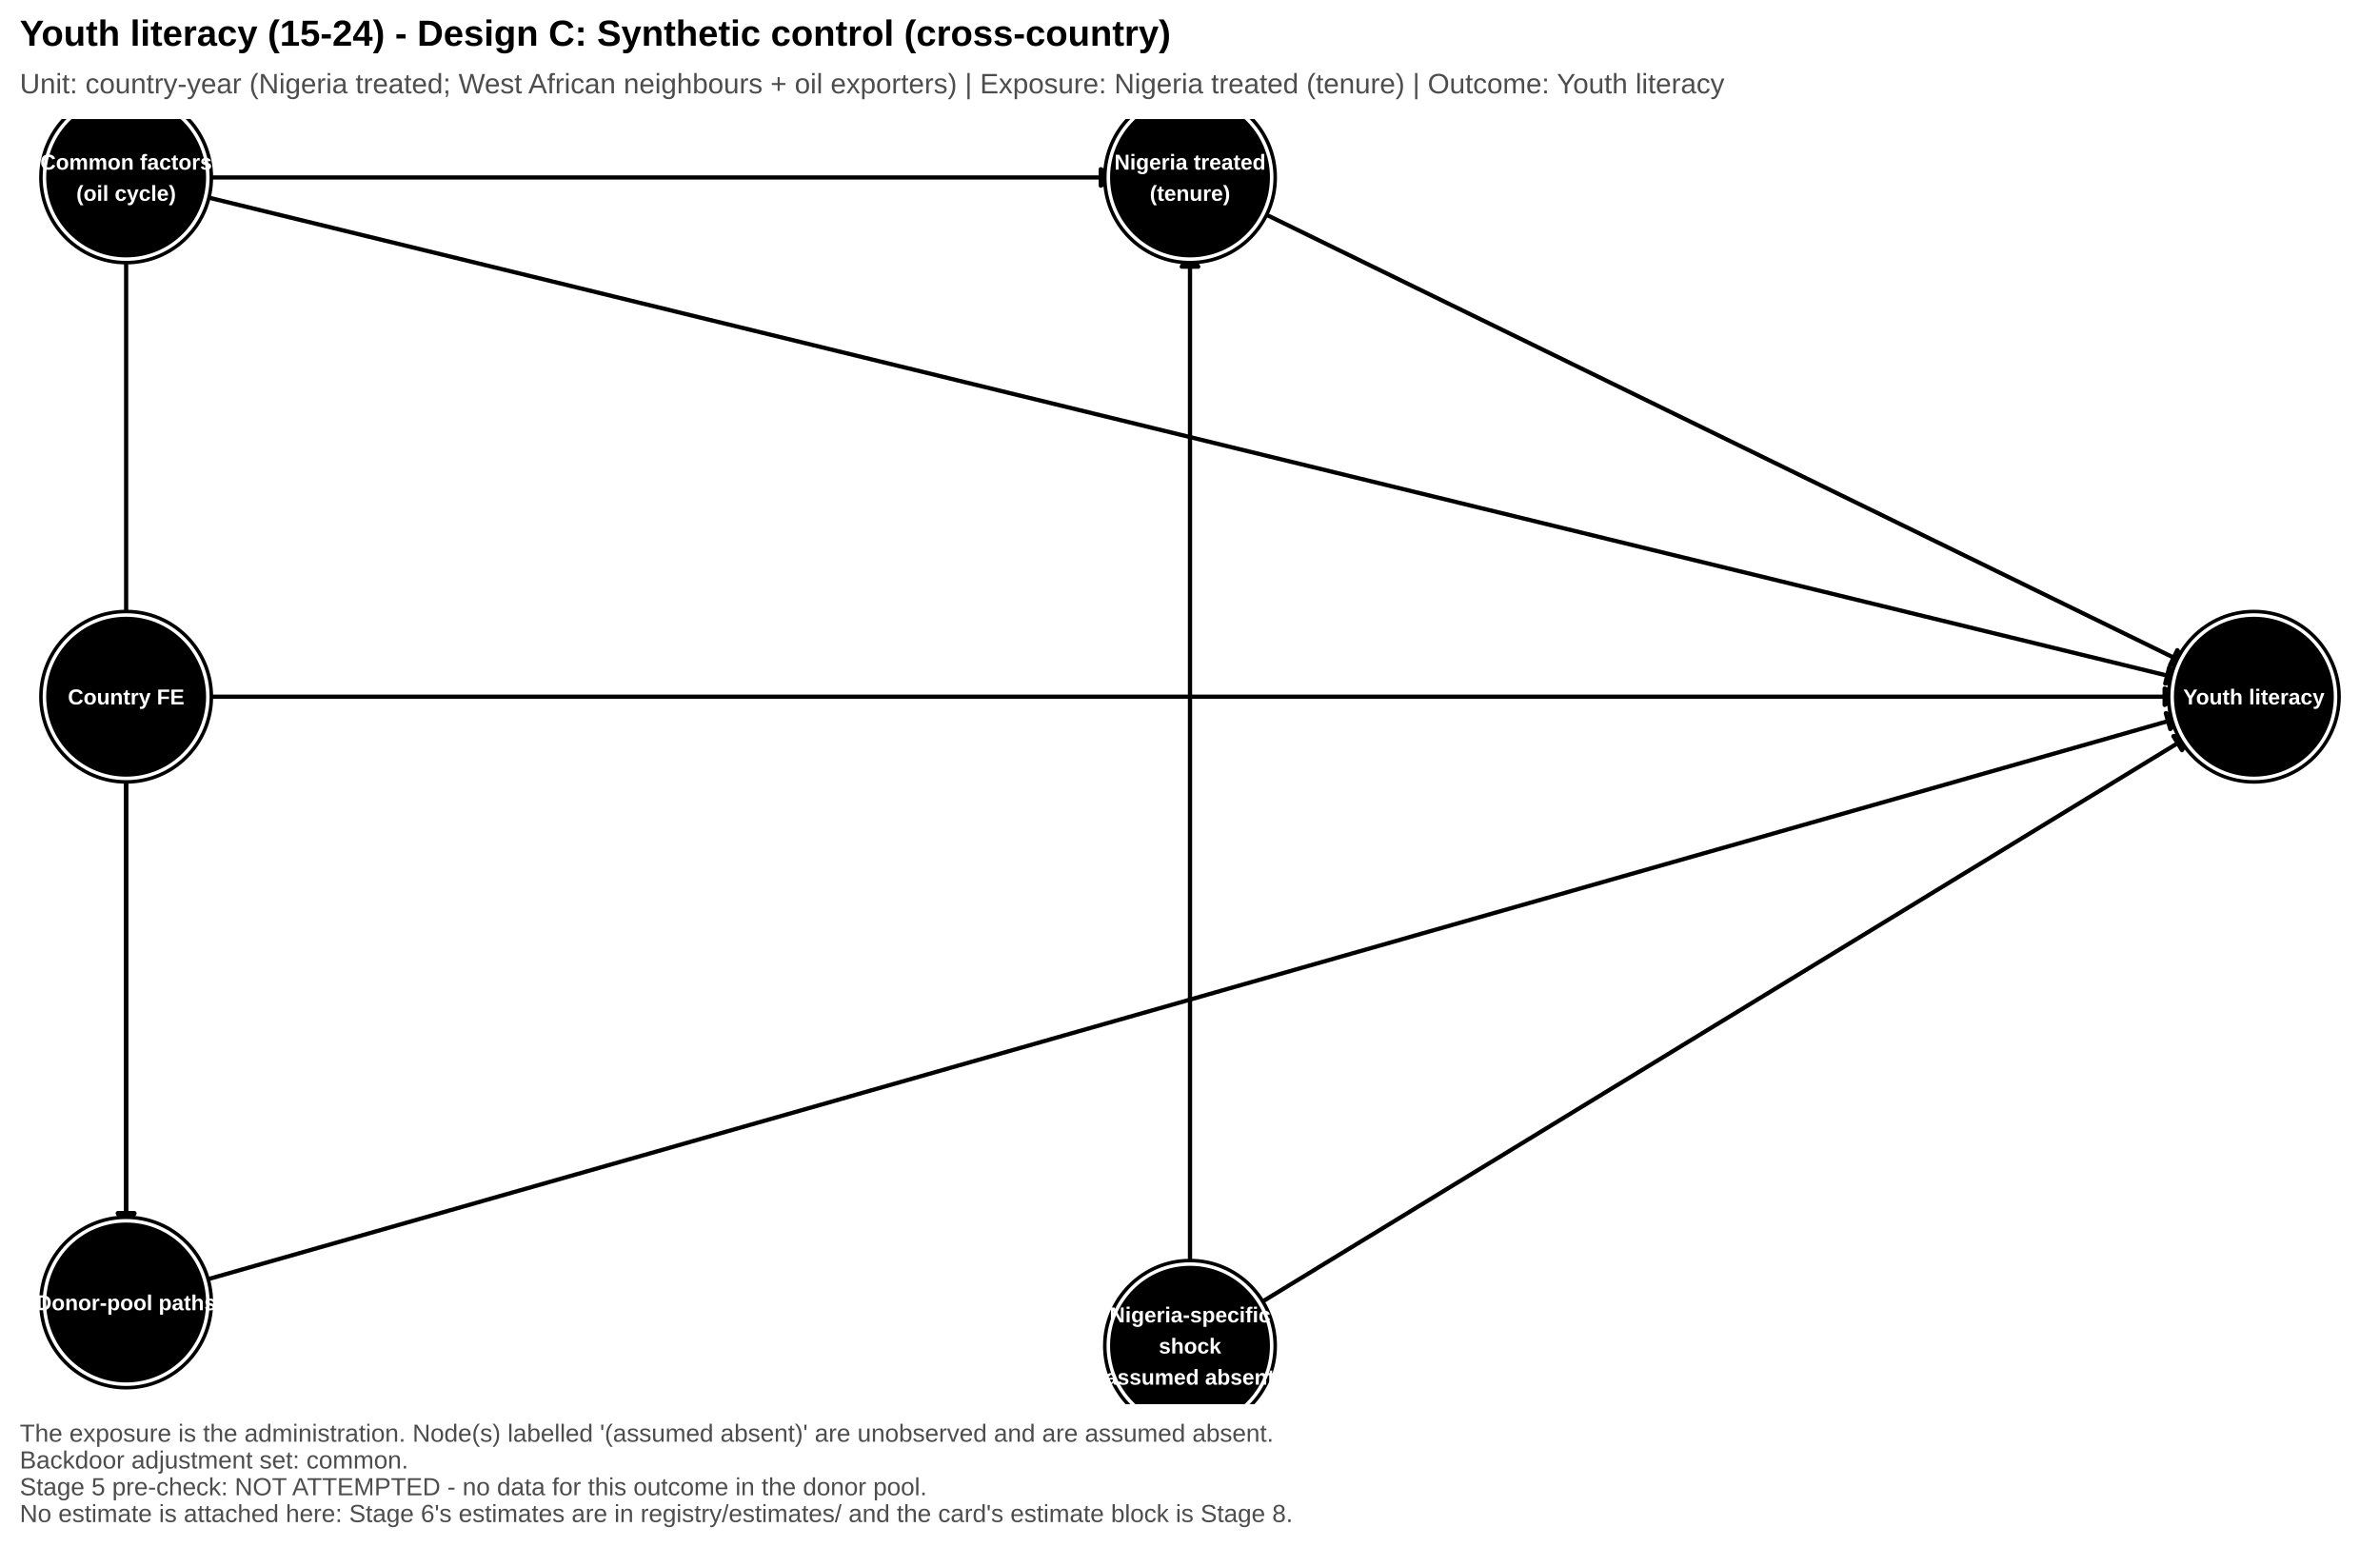
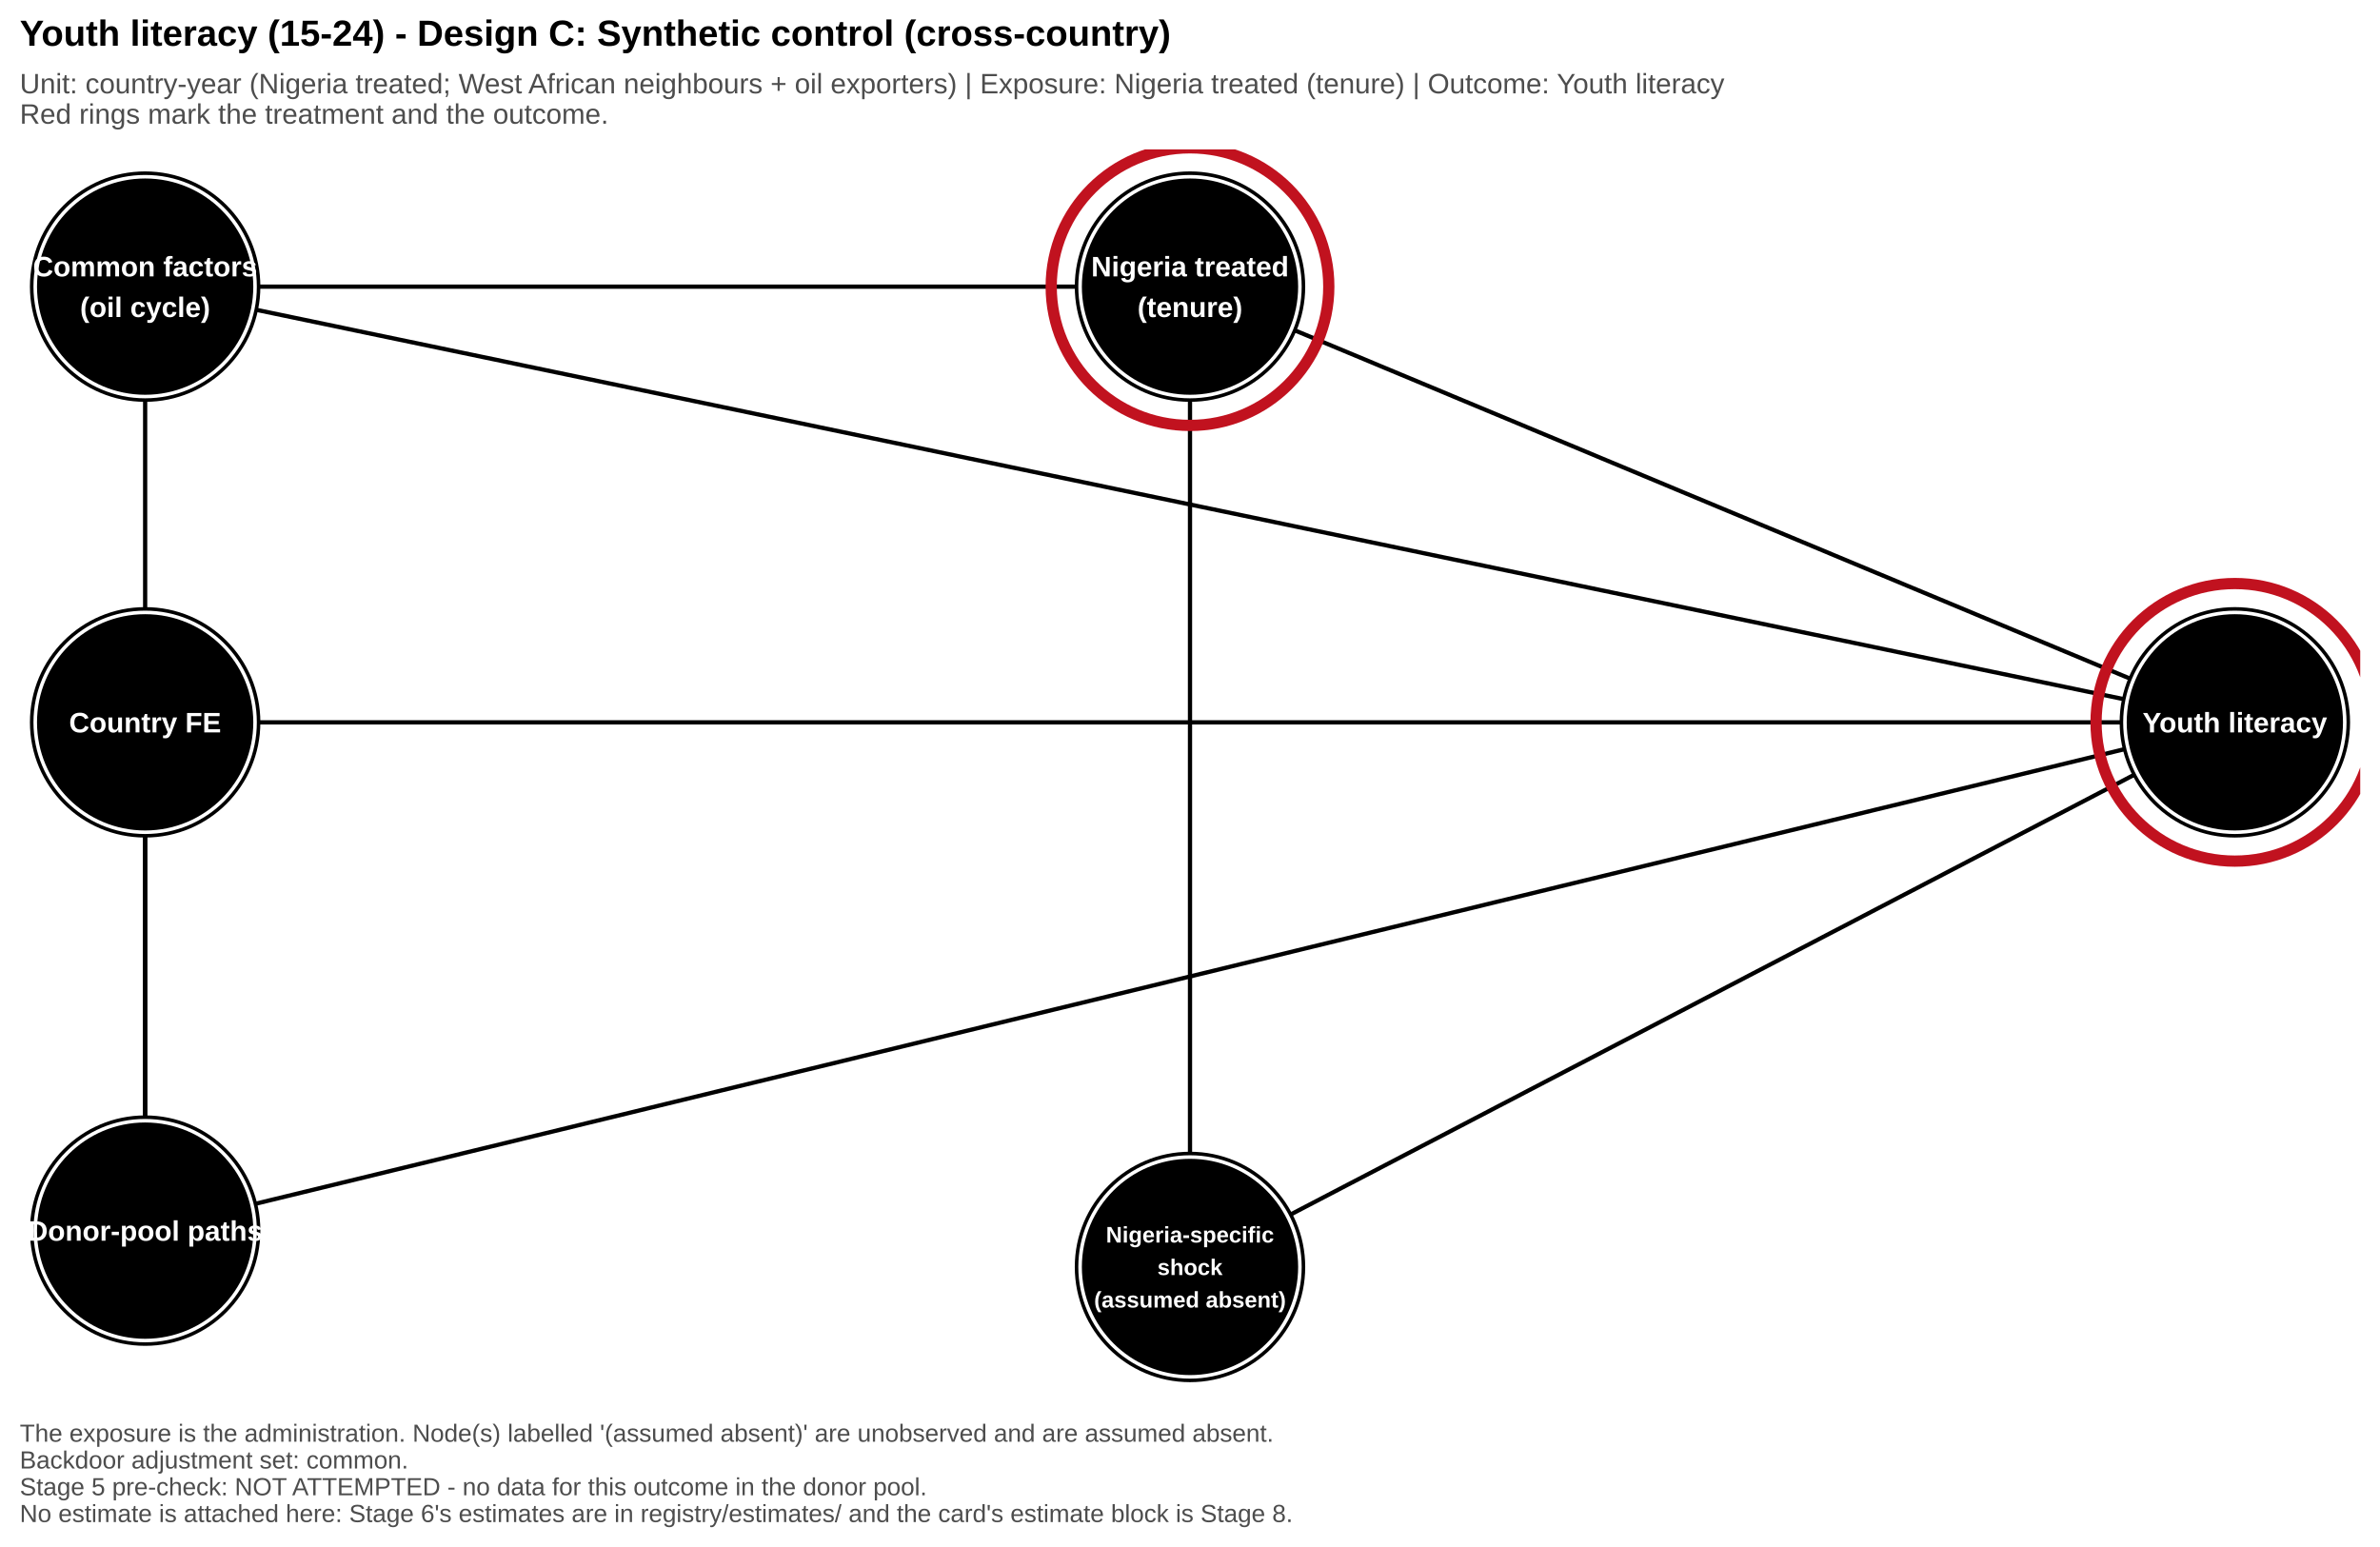
<svg xmlns="http://www.w3.org/2000/svg" width="720.00pt" height="468.00pt" viewBox="0 0 720.00 468.00">
  <g class="svglite">
    <defs>
      <style type="text/css">
    .svglite line, .svglite polyline, .svglite polygon, .svglite path, .svglite rect, .svglite circle {
      fill: none;
      stroke: #000000;
      stroke-linecap: round;
      stroke-linejoin: round;
      stroke-miterlimit: 10.00;
    }
    .svglite text {
      white-space: pre;
    }
    .svglite g.glyphgroup path {
      fill: inherit;
      stroke: none;
    }
  </style>
    </defs>
    <rect width="100%" height="100%" style="stroke: none; fill: #FFFFFF;" />
    <defs>
      <clipPath id="cpMC4wMHw3MjAuMDB8MC4wMHw0NjguMDA=">
        <rect x="0.00" y="0.00" width="720.00" height="468.00" />
      </clipPath>
    </defs>
    <g clip-path="url(#cpMC4wMHw3MjAuMDB8MC4wMHw0NjguMDA=)">
-       <rect x="0.00" y="-0" width="720.00" height="468.00" style="stroke-width: 1.16; stroke: none; fill: #FFFFFF;" />
+       <rect x="0.00" y="0" width="720.00" height="468.00" style="stroke-width: 1.16; stroke: none; fill: #FFFFFF;" />
    </g>
    <defs>
-       <clipPath id="cpNS45OHw3MTQuMDJ8MzYuMDF8NDI0Ljgw">
-         <rect x="5.98" y="36.01" width="708.04" height="388.78" />
+       <clipPath id="cpNS45OHw3MTQuMDJ8NDUuMTl8NDI0Ljgw">
+         <rect x="5.98" y="45.19" width="708.04" height="379.60" />
      </clipPath>
    </defs>
-     <g clip-path="url(#cpNS45OHw3MTQuMDJ8MzYuMDF8NDI0Ljgw)">
-       <polyline points="60.19,59.06 64.17,60.03 70.67,61.62 77.17,63.20 83.67,64.79 90.18,66.38 96.68,67.96 103.18,69.55 109.68,71.14 116.18,72.72 122.68,74.31 129.19,75.90 135.69,77.48 142.19,79.07 148.69,80.66 155.19,82.24 161.70,83.83 168.20,85.42 174.70,87.01 181.20,88.59 187.70,90.18 194.20,91.77 200.71,93.35 207.21,94.94 213.71,96.53 220.21,98.11 226.71,99.70 233.22,101.29 239.72,102.87 246.22,104.46 252.72,106.05 259.22,107.63 265.72,109.22 272.23,110.81 278.73,112.39 285.23,113.98 291.73,115.57 298.23,117.15 304.73,118.74 311.24,120.33 317.74,121.91 324.24,123.50 330.74,125.09 337.24,126.67 343.75,128.26 350.25,129.85 356.75,131.43 363.25,133.02 369.75,134.61 376.25,136.19 382.76,137.78 389.26,139.37 395.76,140.95 402.26,142.54 408.76,144.13 415.27,145.71 421.77,147.30 428.27,148.89 434.77,150.47 441.27,152.06 447.77,153.65 454.28,155.23 460.78,156.82 467.28,158.41 473.78,159.99 480.28,161.58 486.78,163.17 493.29,164.75 499.79,166.34 506.29,167.93 512.79,169.51 519.29,171.10 525.80,172.69 532.30,174.27 538.80,175.86 545.30,177.45 551.80,179.03 558.30,180.62 564.81,182.21 571.31,183.79 577.81,185.38 584.31,186.97 590.81,188.55 597.32,190.14 603.82,191.73 610.32,193.31 616.82,194.90 623.32,196.49 629.82,198.08 636.33,199.66 642.83,201.25 649.33,202.84 655.83,204.42 659.81,205.39 " style="stroke-width: 1.28; stroke-linecap: butt;" />
-       <polygon points="655.03,206.79 659.81,205.39 656.21,201.95 " style="stroke-width: 1.28; stroke-linecap: butt; fill: #000000;" />
-       <polyline points="38.16,76.36 38.16,77.75 38.16,81.19 38.16,84.62 38.16,88.06 38.16,91.50 38.16,94.94 38.16,98.38 38.16,101.81 38.16,105.25 38.16,108.69 38.16,112.13 38.16,115.57 38.16,119.00 38.16,122.44 38.16,125.88 38.16,129.32 38.16,132.76 38.16,136.19 38.16,139.63 38.16,143.07 38.16,146.51 38.16,149.94 38.16,153.38 38.16,156.82 38.16,160.26 38.16,163.70 38.16,167.13 38.16,170.57 38.16,174.01 38.16,177.45 38.16,180.89 38.16,184.32 38.16,187.76 38.16,191.20 38.16,194.64 38.16,198.08 38.16,201.51 38.16,204.95 38.16,208.39 38.16,211.83 38.16,215.26 38.16,218.70 38.16,222.14 38.16,225.58 38.16,229.02 38.16,232.45 38.16,235.89 38.16,239.33 38.16,242.77 38.16,246.21 38.16,249.64 38.16,253.08 38.16,256.52 38.16,259.96 38.16,263.39 38.16,266.83 38.16,270.27 38.16,273.71 38.16,277.15 38.16,280.58 38.16,284.02 38.16,287.46 38.16,290.90 38.16,294.34 38.16,297.77 38.16,301.21 38.16,304.65 38.16,308.09 38.16,311.53 38.16,314.96 38.16,318.40 38.16,321.84 38.16,325.28 38.16,328.71 38.16,332.15 38.16,335.59 38.16,339.03 38.16,342.47 38.16,345.90 38.16,349.34 38.16,352.78 38.16,356.22 38.16,359.66 38.16,363.09 38.16,366.53 38.16,369.97 38.16,371.36 " style="stroke-width: 1.28; stroke-linecap: butt;" />
-       <polygon points="35.67,367.04 38.16,371.36 40.65,367.04 " style="stroke-width: 1.28; stroke-linecap: butt; fill: #000000;" />
-       <polyline points="60.84,53.68 60.92,53.68 64.17,53.68 67.42,53.68 70.67,53.68 73.92,53.68 77.17,53.68 80.42,53.68 83.67,53.68 86.92,53.68 90.18,53.68 93.43,53.68 96.68,53.68 99.93,53.68 103.18,53.68 106.43,53.68 109.68,53.68 112.93,53.68 116.18,53.68 119.43,53.68 122.68,53.68 125.94,53.68 129.19,53.68 132.44,53.68 135.69,53.68 138.94,53.68 142.19,53.68 145.44,53.68 148.69,53.68 151.94,53.68 155.19,53.68 158.44,53.68 161.70,53.68 164.95,53.68 168.20,53.68 171.45,53.68 174.70,53.68 177.95,53.68 181.20,53.68 184.45,53.68 187.70,53.68 190.95,53.68 194.20,53.68 197.46,53.68 200.71,53.68 203.96,53.68 207.21,53.68 210.46,53.68 213.71,53.68 216.96,53.68 220.21,53.68 223.46,53.68 226.71,53.68 229.96,53.68 233.22,53.68 236.47,53.68 239.72,53.68 242.97,53.68 246.22,53.68 249.47,53.68 252.72,53.68 255.97,53.68 259.22,53.68 262.47,53.68 265.72,53.68 268.97,53.68 272.23,53.68 275.48,53.68 278.73,53.68 281.98,53.68 285.23,53.68 288.48,53.68 291.73,53.68 294.98,53.68 298.23,53.68 301.48,53.68 304.73,53.68 307.99,53.68 311.24,53.68 314.49,53.68 317.74,53.68 320.99,53.68 324.24,53.68 327.49,53.68 330.74,53.68 333.99,53.68 337.24,53.68 337.32,53.68 " style="stroke-width: 1.28; stroke-linecap: butt;" />
-       <polygon points="333.01,56.17 337.32,53.68 333.01,51.19 " style="stroke-width: 1.28; stroke-linecap: butt; fill: #000000;" />
-       <polyline points="60.84,210.77 64.17,210.77 70.67,210.77 77.17,210.77 83.67,210.77 90.18,210.77 96.68,210.77 103.18,210.77 109.68,210.77 116.18,210.77 122.68,210.77 129.19,210.77 135.69,210.77 142.19,210.77 148.69,210.77 155.19,210.77 161.70,210.77 168.20,210.77 174.70,210.77 181.20,210.77 187.70,210.77 194.20,210.77 200.71,210.77 207.21,210.77 213.71,210.77 220.21,210.77 226.71,210.77 233.22,210.77 239.72,210.77 246.22,210.77 252.72,210.77 259.22,210.77 265.72,210.77 272.23,210.77 278.73,210.77 285.23,210.77 291.73,210.77 298.23,210.77 304.73,210.77 311.24,210.77 317.74,210.77 324.24,210.77 330.74,210.77 337.24,210.77 343.75,210.77 350.25,210.77 356.75,210.77 363.25,210.77 369.75,210.77 376.25,210.77 382.76,210.77 389.26,210.77 395.76,210.77 402.26,210.77 408.76,210.77 415.27,210.77 421.77,210.77 428.27,210.77 434.77,210.77 441.27,210.77 447.77,210.77 454.28,210.77 460.78,210.77 467.28,210.77 473.78,210.77 480.28,210.77 486.78,210.77 493.29,210.77 499.79,210.77 506.29,210.77 512.79,210.77 519.29,210.77 525.80,210.77 532.30,210.77 538.80,210.77 545.30,210.77 551.80,210.77 558.30,210.77 564.81,210.77 571.31,210.77 577.81,210.77 584.31,210.77 590.81,210.77 597.32,210.77 603.82,210.77 610.32,210.77 616.82,210.77 623.32,210.77 629.82,210.77 636.33,210.77 642.83,210.77 649.33,210.77 655.83,210.77 659.16,210.77 " style="stroke-width: 1.28; stroke-linecap: butt;" />
-       <polygon points="654.85,213.26 659.16,210.77 654.85,208.28 " style="stroke-width: 1.28; stroke-linecap: butt; fill: #000000;" />
-       <polyline points="38.16,233.45 38.16,234.83 38.16,236.69 38.16,238.54 38.16,240.39 38.16,242.24 38.16,244.09 38.16,245.94 38.16,247.79 38.16,249.64 38.16,251.49 38.16,253.35 38.16,255.20 38.16,257.05 38.16,258.90 38.16,260.75 38.16,262.60 38.16,264.45 38.16,266.30 38.16,268.15 38.16,270.01 38.16,271.86 38.16,273.71 38.16,275.56 38.16,277.41 38.16,279.26 38.16,281.11 38.16,282.96 38.16,284.82 38.16,286.67 38.16,288.52 38.16,290.37 38.16,292.22 38.16,294.07 38.16,295.92 38.16,297.77 38.16,299.62 38.16,301.48 38.16,303.33 38.16,305.18 38.16,307.03 38.16,308.88 38.16,310.73 38.16,312.58 38.16,314.43 38.16,316.29 38.16,318.14 38.16,319.99 38.16,321.84 38.16,323.69 38.16,325.54 38.16,327.39 38.16,329.24 38.16,331.09 38.16,332.95 38.16,334.80 38.16,336.65 38.16,338.50 38.16,340.35 38.16,342.20 38.16,344.05 38.16,345.90 38.16,347.76 38.16,349.61 38.16,351.46 38.16,353.31 38.16,355.16 38.16,357.01 38.16,358.86 38.16,360.71 38.16,362.56 38.16,364.42 38.16,366.27 38.16,368.12 38.16,369.97 38.16,371.36 " style="stroke-width: 1.28; stroke-linecap: butt;" />
-       <polygon points="35.67,367.04 38.16,371.36 40.65,367.04 " style="stroke-width: 1.28; stroke-linecap: butt; fill: #000000;" />
-       <polyline points="59.97,387.82 64.17,386.63 70.67,384.78 77.17,382.93 83.67,381.08 90.18,379.23 96.68,377.37 103.18,375.52 109.68,373.67 116.18,371.82 122.68,369.97 129.19,368.12 135.69,366.27 142.19,364.42 148.69,362.56 155.19,360.71 161.70,358.86 168.20,357.01 174.70,355.16 181.20,353.31 187.70,351.46 194.20,349.61 200.71,347.76 207.21,345.90 213.71,344.05 220.21,342.20 226.71,340.35 233.22,338.50 239.72,336.65 246.22,334.80 252.72,332.95 259.22,331.09 265.72,329.24 272.23,327.39 278.73,325.54 285.23,323.69 291.73,321.84 298.23,319.99 304.73,318.14 311.24,316.29 317.74,314.43 324.24,312.58 330.74,310.73 337.24,308.88 343.75,307.03 350.25,305.18 356.75,303.33 363.25,301.48 369.75,299.62 376.25,297.77 382.76,295.92 389.26,294.07 395.76,292.22 402.26,290.37 408.76,288.52 415.27,286.67 421.77,284.82 428.27,282.96 434.77,281.11 441.27,279.26 447.77,277.41 454.28,275.56 460.78,273.71 467.28,271.86 473.78,270.01 480.28,268.15 486.78,266.30 493.29,264.45 499.79,262.60 506.29,260.75 512.79,258.90 519.29,257.05 525.80,255.20 532.30,253.35 538.80,251.49 545.30,249.64 551.80,247.79 558.30,245.94 564.81,244.09 571.31,242.24 577.81,240.39 584.31,238.54 590.81,236.69 597.32,234.83 603.82,232.98 610.32,231.13 616.82,229.28 623.32,227.43 629.82,225.58 636.33,223.73 642.83,221.88 649.33,220.02 655.83,218.17 660.03,216.98 " style="stroke-width: 1.28; stroke-linecap: butt;" />
-       <polygon points="656.56,220.56 660.03,216.98 655.20,215.76 " style="stroke-width: 1.28; stroke-linecap: butt; fill: #000000;" />
-       <polyline points="380.38,63.63 382.76,64.79 386.01,66.38 389.26,67.96 392.51,69.55 395.76,71.14 399.01,72.72 402.26,74.31 405.51,75.90 408.76,77.48 412.01,79.07 415.27,80.66 418.52,82.24 421.77,83.83 425.02,85.42 428.27,87.01 431.52,88.59 434.77,90.18 438.02,91.77 441.27,93.35 444.52,94.94 447.77,96.53 451.03,98.11 454.28,99.70 457.53,101.29 460.78,102.87 464.03,104.46 467.28,106.05 470.53,107.63 473.78,109.22 477.03,110.81 480.28,112.39 483.53,113.98 486.78,115.57 490.04,117.15 493.29,118.74 496.54,120.33 499.79,121.91 503.04,123.50 506.29,125.09 509.54,126.67 512.79,128.26 516.04,129.85 519.29,131.43 522.54,133.02 525.80,134.61 529.05,136.19 532.30,137.78 535.55,139.37 538.80,140.95 542.05,142.54 545.30,144.13 548.55,145.71 551.80,147.30 555.05,148.89 558.30,150.47 561.56,152.06 564.81,153.65 568.06,155.23 571.31,156.82 574.56,158.41 577.81,159.99 581.06,161.58 584.31,163.17 587.56,164.75 590.81,166.34 594.06,167.93 597.32,169.51 600.57,171.10 603.82,172.69 607.07,174.27 610.32,175.86 613.57,177.45 616.82,179.03 620.07,180.62 623.32,182.21 626.57,183.79 629.82,185.38 633.08,186.97 636.33,188.55 639.58,190.14 642.83,191.73 646.08,193.31 649.33,194.90 652.58,196.49 655.83,198.08 659.08,199.66 661.46,200.82 " style="stroke-width: 1.28; stroke-linecap: butt;" />
-       <polygon points="656.49,201.17 661.46,200.82 658.67,196.69 " style="stroke-width: 1.28; stroke-linecap: butt; fill: #000000;" />
-       <polyline points="379.36,395.31 379.51,395.22 382.76,393.24 386.01,391.26 389.26,389.27 392.51,387.29 395.76,385.31 399.01,383.32 402.26,381.34 405.51,379.36 408.76,377.37 412.01,375.39 415.27,373.41 418.52,371.42 421.77,369.44 425.02,367.46 428.27,365.47 431.52,363.49 434.77,361.51 438.02,359.52 441.27,357.54 444.52,355.56 447.77,353.57 451.03,351.59 454.28,349.61 457.53,347.62 460.78,345.64 464.03,343.66 467.28,341.67 470.53,339.69 473.78,337.71 477.03,335.72 480.28,333.74 483.53,331.76 486.78,329.77 490.04,327.79 493.29,325.81 496.54,323.82 499.79,321.84 503.04,319.86 506.29,317.87 509.54,315.89 512.79,313.91 516.04,311.92 519.29,309.94 522.54,307.96 525.80,305.97 529.05,303.99 532.30,302.00 535.55,300.02 538.80,298.04 542.05,296.05 545.30,294.07 548.55,292.09 551.80,290.10 555.05,288.12 558.30,286.14 561.56,284.15 564.81,282.17 568.06,280.19 571.31,278.20 574.56,276.22 577.81,274.24 581.06,272.25 584.31,270.27 587.56,268.29 590.81,266.30 594.06,264.32 597.32,262.34 600.57,260.35 603.82,258.37 607.07,256.39 610.32,254.40 613.57,252.42 616.82,250.44 620.07,248.45 623.32,246.47 626.57,244.49 629.82,242.50 633.08,240.52 636.33,238.54 639.58,236.55 642.83,234.57 646.08,232.59 649.33,230.60 652.58,228.62 655.83,226.64 659.08,224.65 662.33,222.67 662.48,222.58 " style="stroke-width: 1.28; stroke-linecap: butt;" />
-       <polygon points="660.09,226.95 662.48,222.58 657.50,222.70 " style="stroke-width: 1.28; stroke-linecap: butt; fill: #000000;" />
-       <polyline points="360.00,384.45 360.00,382.13 360.00,378.56 360.00,374.99 360.00,371.42 360.00,367.85 360.00,364.28 360.00,360.71 360.00,357.14 360.00,353.57 360.00,350.00 360.00,346.43 360.00,342.86 360.00,339.29 360.00,335.72 360.00,332.15 360.00,328.58 360.00,325.01 360.00,321.44 360.00,317.87 360.00,314.30 360.00,310.73 360.00,307.16 360.00,303.59 360.00,300.02 360.00,296.45 360.00,292.88 360.00,289.31 360.00,285.74 360.00,282.17 360.00,278.60 360.00,275.03 360.00,271.46 360.00,267.89 360.00,264.32 360.00,260.75 360.00,257.18 360.00,253.61 360.00,250.04 360.00,246.47 360.00,242.90 360.00,239.33 360.00,235.76 360.00,232.19 360.00,228.62 360.00,225.05 360.00,221.48 360.00,217.91 360.00,214.34 360.00,210.77 360.00,207.20 360.00,203.63 360.00,200.06 360.00,196.49 360.00,192.92 360.00,189.35 360.00,185.78 360.00,182.21 360.00,178.64 360.00,175.07 360.00,171.50 360.00,167.93 360.00,164.36 360.00,160.79 360.00,157.22 360.00,153.65 360.00,150.08 360.00,146.51 360.00,142.94 360.00,139.37 360.00,135.80 360.00,132.23 360.00,128.66 360.00,125.09 360.00,121.52 360.00,117.95 360.00,114.38 360.00,110.81 360.00,107.24 360.00,103.67 360.00,100.10 360.00,96.53 360.00,92.96 360.00,89.39 360.00,85.81 360.00,82.24 360.00,78.67 360.00,76.36 " style="stroke-width: 1.28; stroke-linecap: butt;" />
-       <polygon points="362.49,80.68 360.00,76.36 357.51,80.68 " style="stroke-width: 1.28; stroke-linecap: butt; fill: #000000;" />
-       <circle cx="681.84" cy="210.77" r="25.96" style="stroke-width: 0.71; fill: #000000;" />
-       <circle cx="38.16" cy="53.68" r="25.96" style="stroke-width: 0.71; fill: #000000;" />
-       <circle cx="38.16" cy="210.77" r="25.96" style="stroke-width: 0.71; fill: #000000;" />
-       <circle cx="38.16" cy="394.03" r="25.96" style="stroke-width: 0.71; fill: #000000;" />
-       <circle cx="360.00" cy="53.68" r="25.96" style="stroke-width: 0.71; fill: #000000;" />
-       <circle cx="360.00" cy="407.12" r="25.96" style="stroke-width: 0.71; fill: #000000;" />
-       <circle cx="681.84" cy="210.77" r="24.89" style="stroke-width: 0.71; stroke: #FFFFFF; fill: #FFFFFF;" />
-       <circle cx="38.16" cy="53.68" r="24.89" style="stroke-width: 0.71; stroke: #FFFFFF; fill: #FFFFFF;" />
-       <circle cx="38.16" cy="210.77" r="24.89" style="stroke-width: 0.71; stroke: #FFFFFF; fill: #FFFFFF;" />
-       <circle cx="38.16" cy="394.03" r="24.89" style="stroke-width: 0.71; stroke: #FFFFFF; fill: #FFFFFF;" />
-       <circle cx="360.00" cy="53.68" r="24.89" style="stroke-width: 0.71; stroke: #FFFFFF; fill: #FFFFFF;" />
-       <circle cx="360.00" cy="407.12" r="24.89" style="stroke-width: 0.71; stroke: #FFFFFF; fill: #FFFFFF;" />
-       <circle cx="681.84" cy="210.77" r="23.83" style="stroke-width: 0.71; fill: #000000;" />
-       <circle cx="38.16" cy="53.68" r="23.83" style="stroke-width: 0.71; fill: #000000;" />
-       <circle cx="38.16" cy="210.77" r="23.83" style="stroke-width: 0.71; fill: #000000;" />
-       <circle cx="38.16" cy="394.03" r="23.83" style="stroke-width: 0.71; fill: #000000;" />
-       <circle cx="360.00" cy="53.68" r="23.83" style="stroke-width: 0.71; fill: #000000;" />
-       <circle cx="360.00" cy="407.12" r="23.83" style="stroke-width: 0.71; fill: #000000;" />
-       <text x="681.84" y="213.11" text-anchor="middle" style="font-size: 6.54px; font-weight: bold;fill: #FFFFFF; font-family: &quot;Arial&quot;;" textLength="42.66px" lengthAdjust="spacingAndGlyphs">Youth literacy</text>
-       <text x="38.16" y="51.31" text-anchor="middle" style="font-size: 6.54px; font-weight: bold;fill: #FFFFFF; font-family: &quot;Arial&quot;;" textLength="51.86px" lengthAdjust="spacingAndGlyphs">Common factors</text>
-       <text x="38.16" y="60.74" text-anchor="middle" style="font-size: 6.54px; font-weight: bold;fill: #FFFFFF; font-family: &quot;Arial&quot;;" textLength="30.08px" lengthAdjust="spacingAndGlyphs">(oil cycle)</text>
-       <text x="38.16" y="213.11" text-anchor="middle" style="font-size: 6.54px; font-weight: bold;fill: #FFFFFF; font-family: &quot;Arial&quot;;" textLength="35.17px" lengthAdjust="spacingAndGlyphs">Country FE</text>
-       <text x="38.16" y="396.37" text-anchor="middle" style="font-size: 6.54px; font-weight: bold;fill: #FFFFFF; font-family: &quot;Arial&quot;;" textLength="54.36px" lengthAdjust="spacingAndGlyphs">Donor-pool paths</text>
-       <text x="360.00" y="51.31" text-anchor="middle" style="font-size: 6.54px; font-weight: bold;fill: #FFFFFF; font-family: &quot;Arial&quot;;" textLength="45.69px" lengthAdjust="spacingAndGlyphs">Nigeria treated</text>
-       <text x="360.00" y="60.74" text-anchor="middle" style="font-size: 6.54px; font-weight: bold;fill: #FFFFFF; font-family: &quot;Arial&quot;;" textLength="24.28px" lengthAdjust="spacingAndGlyphs">(tenure)</text>
-       <text x="360.00" y="400.04" text-anchor="middle" style="font-size: 6.54px; font-weight: bold;fill: #FFFFFF; font-family: &quot;Arial&quot;;" textLength="48.58px" lengthAdjust="spacingAndGlyphs">Nigeria-specific</text>
-       <text x="360.00" y="409.46" text-anchor="middle" style="font-size: 6.54px; font-weight: bold;fill: #FFFFFF; font-family: &quot;Arial&quot;;" textLength="18.84px" lengthAdjust="spacingAndGlyphs">shock</text>
-       <text x="360.00" y="418.89" text-anchor="middle" style="font-size: 6.54px; font-weight: bold;fill: #FFFFFF; font-family: &quot;Arial&quot;;" textLength="55.45px" lengthAdjust="spacingAndGlyphs">(assumed absent)</text>
+     <g clip-path="url(#cpNS45OHw3MTQuMDJ8NDUuMTl8NDI0Ljgw)">
+       <polyline points="66.11,91.34 69.45,92.04 75.84,93.37 82.22,94.70 88.61,96.03 94.99,97.36 101.38,98.69 107.77,100.03 114.15,101.36 120.54,102.69 126.92,104.02 133.31,105.35 139.69,106.68 146.08,108.01 152.47,109.34 158.85,110.68 165.24,112.01 171.62,113.34 178.01,114.67 184.39,116.00 190.78,117.33 197.17,118.66 203.55,120.00 209.94,121.33 216.32,122.66 222.71,123.99 229.09,125.32 235.48,126.65 241.86,127.98 248.25,129.32 254.64,130.65 261.02,131.98 267.41,133.31 273.79,134.64 280.18,135.97 286.56,137.30 292.95,138.64 299.34,139.97 305.72,141.30 312.11,142.63 318.49,143.96 324.88,145.29 331.26,146.62 337.65,147.96 344.04,149.29 350.42,150.62 356.81,151.95 363.19,153.28 369.58,154.61 375.96,155.94 382.35,157.27 388.74,158.61 395.12,159.94 401.51,161.27 407.89,162.60 414.28,163.93 420.66,165.26 427.05,166.59 433.44,167.93 439.82,169.26 446.21,170.59 452.59,171.92 458.98,173.25 465.36,174.58 471.75,175.91 478.14,177.25 484.52,178.58 490.91,179.91 497.29,181.24 503.68,182.57 510.06,183.90 516.45,185.23 522.83,186.57 529.22,187.90 535.61,189.23 541.99,190.56 548.38,191.89 554.76,193.22 561.15,194.55 567.53,195.88 573.92,197.22 580.31,198.55 586.69,199.88 593.08,201.21 599.46,202.54 605.85,203.87 612.23,205.20 618.62,206.54 625.01,207.87 631.39,209.20 637.78,210.53 644.16,211.86 650.55,213.19 653.89,213.89 " style="stroke-width: 1.28; stroke-linecap: butt;" />
+       <polygon points="649.16,215.45 653.89,213.89 650.18,210.57 " style="stroke-width: 1.28; stroke-linecap: butt; fill: #000000;" />
+       <polyline points="43.91,109.39 43.91,109.79 43.91,112.67 43.91,115.56 43.91,118.44 43.91,121.33 43.91,124.21 43.91,127.10 43.91,129.98 43.91,132.87 43.91,135.75 43.91,138.64 43.91,141.52 43.91,144.40 43.91,147.29 43.91,150.17 43.91,153.06 43.91,155.94 43.91,158.83 43.91,161.71 43.91,164.60 43.91,167.48 43.91,170.37 43.91,173.25 43.91,176.14 43.91,179.02 43.91,181.91 43.91,184.79 43.91,187.67 43.91,190.56 43.91,193.44 43.91,196.33 43.91,199.21 43.91,202.10 43.91,204.98 43.91,207.87 43.91,210.75 43.91,213.64 43.91,216.52 43.91,219.41 43.91,222.29 43.91,225.18 43.91,228.06 43.91,230.94 43.91,233.83 43.91,236.71 43.91,239.60 43.91,242.48 43.91,245.37 43.91,248.25 43.91,251.14 43.91,254.02 43.91,256.91 43.91,259.79 43.91,262.68 43.91,265.56 43.91,268.45 43.91,271.33 43.91,274.21 43.91,277.10 43.91,279.98 43.91,282.87 43.91,285.75 43.91,288.64 43.91,291.52 43.91,294.41 43.91,297.29 43.91,300.18 43.91,303.06 43.91,305.95 43.91,308.83 43.91,311.72 43.91,314.60 43.91,317.48 43.91,320.37 43.91,323.25 43.91,326.14 43.91,329.02 43.91,331.91 43.91,334.79 43.91,337.68 43.91,340.56 43.91,343.45 43.91,346.33 43.91,349.22 43.91,349.62 " style="stroke-width: 1.28; stroke-linecap: butt;" />
+       <polygon points="41.42,345.30 43.91,349.62 46.40,345.30 " style="stroke-width: 1.28; stroke-linecap: butt; fill: #000000;" />
+       <polyline points="66.59,86.71 69.45,86.71 72.64,86.71 75.84,86.71 79.03,86.71 82.22,86.71 85.42,86.71 88.61,86.71 91.80,86.71 94.99,86.71 98.19,86.71 101.38,86.71 104.57,86.71 107.77,86.71 110.96,86.71 114.15,86.71 117.34,86.71 120.54,86.71 123.73,86.71 126.92,86.71 130.12,86.71 133.31,86.71 136.50,86.71 139.69,86.71 142.89,86.71 146.08,86.71 149.27,86.71 152.47,86.71 155.66,86.71 158.85,86.71 162.04,86.71 165.24,86.71 168.43,86.71 171.62,86.71 174.82,86.71 178.01,86.71 181.20,86.71 184.39,86.71 187.59,86.71 190.78,86.71 193.97,86.71 197.17,86.71 200.36,86.71 203.55,86.71 206.74,86.71 209.94,86.71 213.13,86.71 216.32,86.71 219.51,86.71 222.71,86.71 225.90,86.71 229.09,86.71 232.29,86.71 235.48,86.71 238.67,86.71 241.86,86.71 245.06,86.71 248.25,86.71 251.44,86.71 254.64,86.71 257.83,86.71 261.02,86.71 264.21,86.71 267.41,86.71 270.60,86.71 273.79,86.71 276.99,86.71 280.18,86.71 283.37,86.71 286.56,86.71 289.76,86.71 292.95,86.71 296.14,86.71 299.34,86.71 302.53,86.71 305.72,86.71 308.91,86.71 312.11,86.71 315.30,86.71 318.49,86.71 321.69,86.71 324.88,86.71 328.07,86.71 331.26,86.71 334.46,86.71 337.32,86.71 " style="stroke-width: 1.28; stroke-linecap: butt;" />
+       <polygon points="333.01,89.20 337.32,86.71 333.01,84.22 " style="stroke-width: 1.28; stroke-linecap: butt; fill: #000000;" />
+       <polyline points="66.59,218.52 69.45,218.52 75.84,218.52 82.22,218.52 88.61,218.52 94.99,218.52 101.38,218.52 107.77,218.52 114.15,218.52 120.54,218.52 126.92,218.52 133.31,218.52 139.69,218.52 146.08,218.52 152.47,218.52 158.85,218.52 165.24,218.52 171.62,218.52 178.01,218.52 184.39,218.52 190.78,218.52 197.17,218.52 203.55,218.52 209.94,218.52 216.32,218.52 222.71,218.52 229.09,218.52 235.48,218.52 241.86,218.52 248.25,218.52 254.64,218.52 261.02,218.52 267.41,218.52 273.79,218.52 280.18,218.52 286.56,218.52 292.95,218.52 299.34,218.52 305.72,218.52 312.11,218.52 318.49,218.52 324.88,218.52 331.26,218.52 337.65,218.52 344.04,218.52 350.42,218.52 356.81,218.52 363.19,218.52 369.58,218.52 375.96,218.52 382.35,218.52 388.74,218.52 395.12,218.52 401.51,218.52 407.89,218.52 414.28,218.52 420.66,218.52 427.05,218.52 433.44,218.52 439.82,218.52 446.21,218.52 452.59,218.52 458.98,218.52 465.36,218.52 471.75,218.52 478.14,218.52 484.52,218.52 490.91,218.52 497.29,218.52 503.68,218.52 510.06,218.52 516.45,218.52 522.83,218.52 529.22,218.52 535.61,218.52 541.99,218.52 548.38,218.52 554.76,218.52 561.15,218.52 567.53,218.52 573.92,218.52 580.31,218.52 586.69,218.52 593.08,218.52 599.46,218.52 605.85,218.52 612.23,218.52 618.62,218.52 625.01,218.52 631.39,218.52 637.78,218.52 644.16,218.52 650.55,218.52 653.41,218.52 " style="stroke-width: 1.28; stroke-linecap: butt;" />
+       <polygon points="649.10,221.01 653.41,218.52 649.10,216.03 " style="stroke-width: 1.28; stroke-linecap: butt; fill: #000000;" />
+       <polyline points="43.91,241.20 43.91,241.82 43.91,243.37 43.91,244.92 43.91,246.48 43.91,248.03 43.91,249.58 43.91,251.14 43.91,252.69 43.91,254.24 43.91,255.80 43.91,257.35 43.91,258.90 43.91,260.46 43.91,262.01 43.91,263.56 43.91,265.12 43.91,266.67 43.91,268.22 43.91,269.78 43.91,271.33 43.91,272.88 43.91,274.44 43.91,275.99 43.91,277.54 43.91,279.10 43.91,280.65 43.91,282.20 43.91,283.76 43.91,285.31 43.91,286.86 43.91,288.42 43.91,289.97 43.91,291.52 43.91,293.08 43.91,294.63 43.91,296.18 43.91,297.74 43.91,299.29 43.91,300.84 43.91,302.40 43.91,303.95 43.91,305.50 43.91,307.06 43.91,308.61 43.91,310.16 43.91,311.72 43.91,313.27 43.91,314.82 43.91,316.38 43.91,317.93 43.91,319.48 43.91,321.04 43.91,322.59 43.91,324.14 43.91,325.70 43.91,327.25 43.91,328.80 43.91,330.35 43.91,331.91 43.91,333.46 43.91,335.01 43.91,336.57 43.91,338.12 43.91,339.67 43.91,341.23 43.91,342.78 43.91,344.33 43.91,345.89 43.91,347.44 43.91,348.99 43.91,349.62 " style="stroke-width: 1.28; stroke-linecap: butt;" />
+       <polygon points="41.42,345.30 43.91,349.62 46.40,345.30 " style="stroke-width: 1.28; stroke-linecap: butt; fill: #000000;" />
+       <polyline points="65.94,366.93 69.45,366.08 75.84,364.53 82.22,362.97 88.61,361.42 94.99,359.87 101.38,358.31 107.77,356.76 114.15,355.21 120.54,353.65 126.92,352.10 133.31,350.55 139.69,348.99 146.08,347.44 152.47,345.89 158.85,344.33 165.24,342.78 171.62,341.23 178.01,339.67 184.39,338.12 190.78,336.57 197.17,335.01 203.55,333.46 209.94,331.91 216.32,330.35 222.71,328.80 229.09,327.25 235.48,325.70 241.86,324.14 248.25,322.59 254.64,321.04 261.02,319.48 267.41,317.93 273.79,316.38 280.18,314.82 286.56,313.27 292.95,311.72 299.34,310.16 305.72,308.61 312.11,307.06 318.49,305.50 324.88,303.95 331.26,302.40 337.65,300.84 344.04,299.29 350.42,297.74 356.81,296.18 363.19,294.63 369.58,293.08 375.96,291.52 382.35,289.97 388.74,288.42 395.12,286.86 401.51,285.31 407.89,283.76 414.28,282.20 420.66,280.65 427.05,279.10 433.44,277.54 439.82,275.99 446.21,274.44 452.59,272.88 458.98,271.33 465.36,269.78 471.75,268.22 478.14,266.67 484.52,265.12 490.91,263.56 497.29,262.01 503.68,260.46 510.06,258.90 516.45,257.35 522.83,255.80 529.22,254.24 535.61,252.69 541.99,251.14 548.38,249.58 554.76,248.03 561.15,246.48 567.53,244.92 573.92,243.37 580.31,241.82 586.69,240.26 593.08,238.71 599.46,237.16 605.85,235.60 612.23,234.05 618.62,232.50 625.01,230.94 631.39,229.39 637.78,227.84 644.16,226.28 650.55,224.73 654.06,223.88 " style="stroke-width: 1.28; stroke-linecap: butt;" />
+       <polygon points="650.45,227.32 654.06,223.88 649.28,222.48 " style="stroke-width: 1.28; stroke-linecap: butt; fill: #000000;" />
+       <polyline points="380.93,95.44 382.35,96.03 385.54,97.36 388.74,98.69 391.93,100.03 395.12,101.36 398.31,102.69 401.51,104.02 404.70,105.35 407.89,106.68 411.09,108.01 414.28,109.34 417.47,110.68 420.66,112.01 423.86,113.34 427.05,114.67 430.24,116.00 433.44,117.33 436.63,118.66 439.82,120.00 443.01,121.33 446.21,122.66 449.40,123.99 452.59,125.32 455.79,126.65 458.98,127.98 462.17,129.32 465.36,130.65 468.56,131.98 471.75,133.31 474.94,134.64 478.14,135.97 481.33,137.30 484.52,138.64 487.71,139.97 490.91,141.30 494.10,142.63 497.29,143.96 500.49,145.29 503.68,146.62 506.87,147.96 510.06,149.29 513.26,150.62 516.45,151.95 519.64,153.28 522.83,154.61 526.03,155.94 529.22,157.27 532.41,158.61 535.61,159.94 538.80,161.27 541.99,162.60 545.18,163.93 548.38,165.26 551.57,166.59 554.76,167.93 557.96,169.26 561.15,170.59 564.34,171.92 567.53,173.25 570.73,174.58 573.92,175.91 577.11,177.25 580.31,178.58 583.50,179.91 586.69,181.24 589.88,182.57 593.08,183.90 596.27,185.23 599.46,186.57 602.66,187.90 605.85,189.23 609.04,190.56 612.23,191.89 615.43,193.22 618.62,194.55 621.81,195.88 625.01,197.22 628.20,198.55 631.39,199.88 634.58,201.21 637.78,202.54 640.97,203.87 644.16,205.20 647.36,206.54 650.55,207.87 653.74,209.20 655.16,209.79 " style="stroke-width: 1.28; stroke-linecap: butt;" />
+       <polygon points="650.22,210.43 655.16,209.79 652.14,205.83 " style="stroke-width: 1.28; stroke-linecap: butt; fill: #000000;" />
+       <polyline points="380.11,372.80 382.35,371.63 385.54,369.96 388.74,368.30 391.93,366.64 395.12,364.97 398.31,363.31 401.51,361.64 404.70,359.98 407.89,358.31 411.09,356.65 414.28,354.99 417.47,353.32 420.66,351.66 423.86,349.99 427.05,348.33 430.24,346.66 433.44,345.00 436.63,343.34 439.82,341.67 443.01,340.01 446.21,338.34 449.40,336.68 452.59,335.01 455.79,333.35 458.98,331.69 462.17,330.02 465.36,328.36 468.56,326.69 471.75,325.03 474.94,323.37 478.14,321.70 481.33,320.04 484.52,318.37 487.71,316.71 490.91,315.04 494.10,313.38 497.29,311.72 500.49,310.05 503.68,308.39 506.87,306.72 510.06,305.06 513.26,303.39 516.45,301.73 519.64,300.07 522.83,298.40 526.03,296.74 529.22,295.07 532.41,293.41 535.61,291.74 538.80,290.08 541.99,288.42 545.18,286.75 548.38,285.09 551.57,283.42 554.76,281.76 557.96,280.10 561.15,278.43 564.34,276.77 567.53,275.10 570.73,273.44 573.92,271.77 577.11,270.11 580.31,268.45 583.50,266.78 586.69,265.12 589.88,263.45 593.08,261.79 596.27,260.12 599.46,258.46 602.66,256.80 605.85,255.13 609.04,253.47 612.23,251.80 615.43,250.14 618.62,248.47 621.81,246.81 625.01,245.15 628.20,243.48 631.39,241.82 634.58,240.15 637.78,238.49 640.97,236.83 644.16,235.16 647.36,233.50 650.55,231.83 653.74,230.17 655.98,229.00 " style="stroke-width: 1.28; stroke-linecap: butt;" />
+       <polygon points="653.31,233.20 655.98,229.00 651.01,228.79 " style="stroke-width: 1.28; stroke-linecap: butt; fill: #000000;" />
+       <polyline points="360.00,360.60 360.00,359.31 360.00,356.32 360.00,353.32 360.00,350.33 360.00,347.33 360.00,344.33 360.00,341.34 360.00,338.34 360.00,335.35 360.00,332.35 360.00,329.36 360.00,326.36 360.00,323.37 360.00,320.37 360.00,317.37 360.00,314.38 360.00,311.38 360.00,308.39 360.00,305.39 360.00,302.40 360.00,299.40 360.00,296.40 360.00,293.41 360.00,290.41 360.00,287.42 360.00,284.42 360.00,281.43 360.00,278.43 360.00,275.44 360.00,272.44 360.00,269.44 360.00,266.45 360.00,263.45 360.00,260.46 360.00,257.46 360.00,254.47 360.00,251.47 360.00,248.47 360.00,245.48 360.00,242.48 360.00,239.49 360.00,236.49 360.00,233.50 360.00,230.50 360.00,227.51 360.00,224.51 360.00,221.51 360.00,218.52 360.00,215.52 360.00,212.53 360.00,209.53 360.00,206.54 360.00,203.54 360.00,200.54 360.00,197.55 360.00,194.55 360.00,191.56 360.00,188.56 360.00,185.57 360.00,182.57 360.00,179.58 360.00,176.58 360.00,173.58 360.00,170.59 360.00,167.59 360.00,164.60 360.00,161.60 360.00,158.61 360.00,155.61 360.00,152.61 360.00,149.62 360.00,146.62 360.00,143.63 360.00,140.63 360.00,137.64 360.00,134.64 360.00,131.65 360.00,128.65 360.00,125.65 360.00,122.66 360.00,119.66 360.00,116.67 360.00,113.67 360.00,110.68 360.00,109.39 " style="stroke-width: 1.28; stroke-linecap: butt;" />
+       <polygon points="362.49,113.70 360.00,109.39 357.51,113.70 " style="stroke-width: 1.28; stroke-linecap: butt; fill: #000000;" />
+       <circle cx="676.09" cy="218.52" r="34.50" style="stroke-width: 0.71; fill: #000000;" />
+       <circle cx="43.91" cy="86.71" r="34.50" style="stroke-width: 0.71; fill: #000000;" />
+       <circle cx="43.91" cy="218.52" r="34.50" style="stroke-width: 0.71; fill: #000000;" />
+       <circle cx="43.91" cy="372.29" r="34.50" style="stroke-width: 0.71; fill: #000000;" />
+       <circle cx="360.00" cy="86.71" r="34.50" style="stroke-width: 0.71; fill: #000000;" />
+       <circle cx="360.00" cy="383.28" r="34.50" style="stroke-width: 0.71; fill: #000000;" />
+       <circle cx="676.09" cy="218.52" r="33.43" style="stroke-width: 0.71; stroke: #FFFFFF; fill: #FFFFFF;" />
+       <circle cx="43.91" cy="86.71" r="33.43" style="stroke-width: 0.71; stroke: #FFFFFF; fill: #FFFFFF;" />
+       <circle cx="43.91" cy="218.52" r="33.43" style="stroke-width: 0.71; stroke: #FFFFFF; fill: #FFFFFF;" />
+       <circle cx="43.91" cy="372.29" r="33.43" style="stroke-width: 0.71; stroke: #FFFFFF; fill: #FFFFFF;" />
+       <circle cx="360.00" cy="86.71" r="33.43" style="stroke-width: 0.71; stroke: #FFFFFF; fill: #FFFFFF;" />
+       <circle cx="360.00" cy="383.28" r="33.43" style="stroke-width: 0.71; stroke: #FFFFFF; fill: #FFFFFF;" />
+       <circle cx="676.09" cy="218.52" r="32.36" style="stroke-width: 0.71; fill: #000000;" />
+       <circle cx="43.91" cy="86.71" r="32.36" style="stroke-width: 0.71; fill: #000000;" />
+       <circle cx="43.91" cy="218.52" r="32.36" style="stroke-width: 0.71; fill: #000000;" />
+       <circle cx="43.91" cy="372.29" r="32.36" style="stroke-width: 0.71; fill: #000000;" />
+       <circle cx="360.00" cy="86.71" r="32.36" style="stroke-width: 0.71; fill: #000000;" />
+       <circle cx="360.00" cy="383.28" r="32.36" style="stroke-width: 0.71; fill: #000000;" />
+       <circle cx="676.09" cy="218.52" r="41.99" style="stroke-width: 3.40; stroke: #C1121F;" />
+       <circle cx="360.00" cy="86.71" r="41.99" style="stroke-width: 3.40; stroke: #C1121F;" />
+       <text x="676.09" y="221.57" text-anchor="middle" style="font-size: 8.54px; font-weight: bold;fill: #FFFFFF; font-family: &quot;Arial&quot;;" textLength="55.83px" lengthAdjust="spacingAndGlyphs">Youth literacy</text>
+       <text x="43.91" y="83.62" text-anchor="middle" style="font-size: 8.54px; font-weight: bold;fill: #FFFFFF; font-family: &quot;Arial&quot;;" textLength="67.81px" lengthAdjust="spacingAndGlyphs">Common factors</text>
+       <text x="43.91" y="95.91" text-anchor="middle" style="font-size: 8.54px; font-weight: bold;fill: #FFFFFF; font-family: &quot;Arial&quot;;" textLength="39.41px" lengthAdjust="spacingAndGlyphs">(oil cycle)</text>
+       <text x="43.91" y="221.57" text-anchor="middle" style="font-size: 8.54px; font-weight: bold;fill: #FFFFFF; font-family: &quot;Arial&quot;;" textLength="46.00px" lengthAdjust="spacingAndGlyphs">Country FE</text>
+       <text x="43.91" y="375.35" text-anchor="middle" style="font-size: 8.54px; font-weight: bold;fill: #FFFFFF; font-family: &quot;Arial&quot;;" textLength="71.16px" lengthAdjust="spacingAndGlyphs">Donor-pool paths</text>
+       <text x="360.00" y="83.62" text-anchor="middle" style="font-size: 8.54px; font-weight: bold;fill: #FFFFFF; font-family: &quot;Arial&quot;;" textLength="59.78px" lengthAdjust="spacingAndGlyphs">Nigeria treated</text>
+       <text x="360.00" y="95.91" text-anchor="middle" style="font-size: 8.54px; font-weight: bold;fill: #FFFFFF; font-family: &quot;Arial&quot;;" textLength="31.78px" lengthAdjust="spacingAndGlyphs">(tenure)</text>
+       <text x="360.00" y="375.89" text-anchor="middle" style="font-size: 6.83px; font-weight: bold;fill: #FFFFFF; font-family: &quot;Arial&quot;;" textLength="50.84px" lengthAdjust="spacingAndGlyphs">Nigeria-specific</text>
+       <text x="360.00" y="385.72" text-anchor="middle" style="font-size: 6.83px; font-weight: bold;fill: #FFFFFF; font-family: &quot;Arial&quot;;" textLength="19.73px" lengthAdjust="spacingAndGlyphs">shock</text>
+       <text x="360.00" y="395.56" text-anchor="middle" style="font-size: 6.83px; font-weight: bold;fill: #FFFFFF; font-family: &quot;Arial&quot;;" textLength="58.08px" lengthAdjust="spacingAndGlyphs">(assumed absent)</text>
    </g>
    <g clip-path="url(#cpMC4wMHw3MjAuMDB8MC4wMHw0NjguMDA=)">
      <text x="5.98" y="28.24" style="font-size: 8.50px;fill: #4D4D4D; font-family: &quot;Arial&quot;;" textLength="525.38px" lengthAdjust="spacingAndGlyphs">Unit: country-year (Nigeria treated; West African neighbours + oil exporters)  |  Exposure: Nigeria treated (tenure)  |  Outcome: Youth literacy</text>
+       <text x="5.98" y="37.42" style="font-size: 8.50px;fill: #4D4D4D; font-family: &quot;Arial&quot;;" textLength="178.22px" lengthAdjust="spacingAndGlyphs">Red rings mark the treatment and the outcome.</text>
      <text x="5.98" y="13.85" style="font-size: 11.00px; font-weight: bold; font-family: &quot;Arial&quot;;" textLength="348.31px" lengthAdjust="spacingAndGlyphs">Youth literacy (15-24) - Design C: Synthetic control (cross-country)</text>
      <text x="5.98" y="436.15" style="font-size: 7.50px;fill: #4D4D4D; font-family: &quot;Arial&quot;;" textLength="379.33px" lengthAdjust="spacingAndGlyphs">The exposure is the administration. Node(s) labelled '(assumed absent)' are unobserved and are assumed absent.</text>
      <text x="5.98" y="444.25" style="font-size: 7.50px;fill: #4D4D4D; font-family: &quot;Arial&quot;;" textLength="117.53px" lengthAdjust="spacingAndGlyphs">Backdoor adjustment set: common.</text>
      <text x="5.98" y="452.35" style="font-size: 7.50px;fill: #4D4D4D; font-family: &quot;Arial&quot;;" textLength="274.34px" lengthAdjust="spacingAndGlyphs">Stage 5 pre-check: NOT ATTEMPTED - no data for this outcome in the donor pool.</text>
      <text x="5.98" y="460.45" style="font-size: 7.50px;fill: #4D4D4D; font-family: &quot;Arial&quot;;" textLength="385.05px" lengthAdjust="spacingAndGlyphs">No estimate is attached here: Stage 6's estimates are in registry/estimates/ and the card's estimate block is Stage 8.</text>
    </g>
  </g>
</svg>
